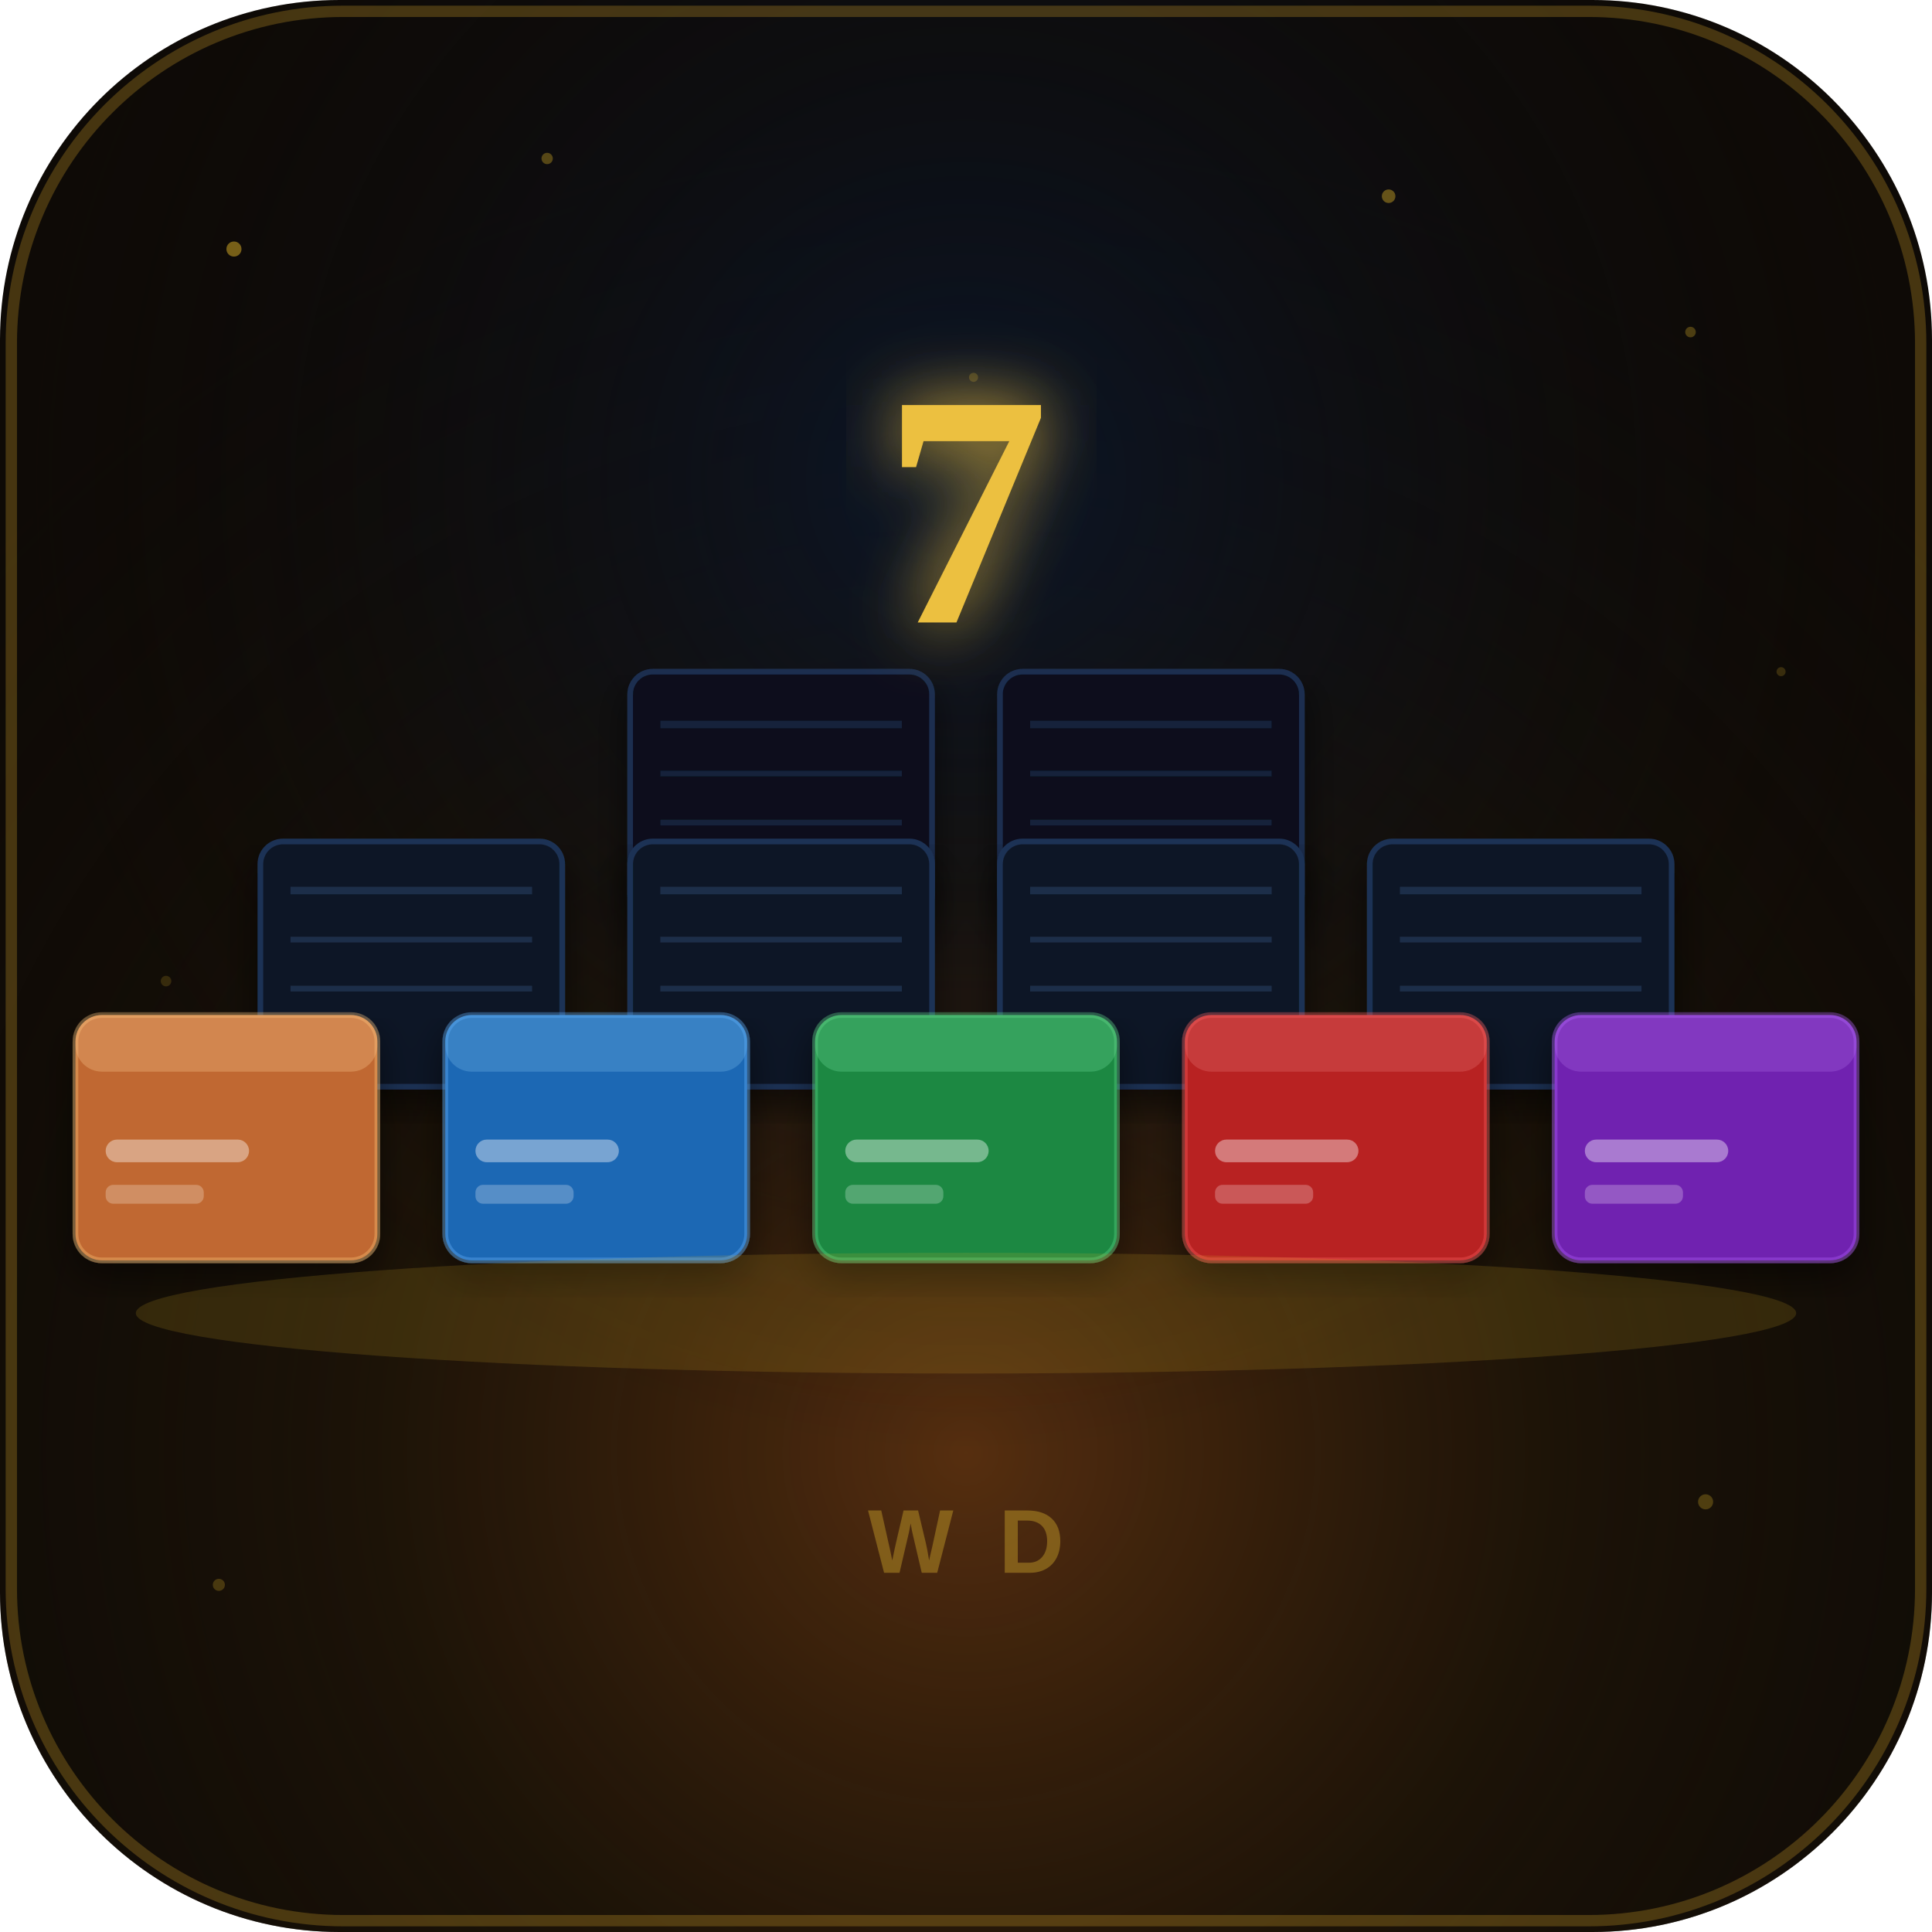
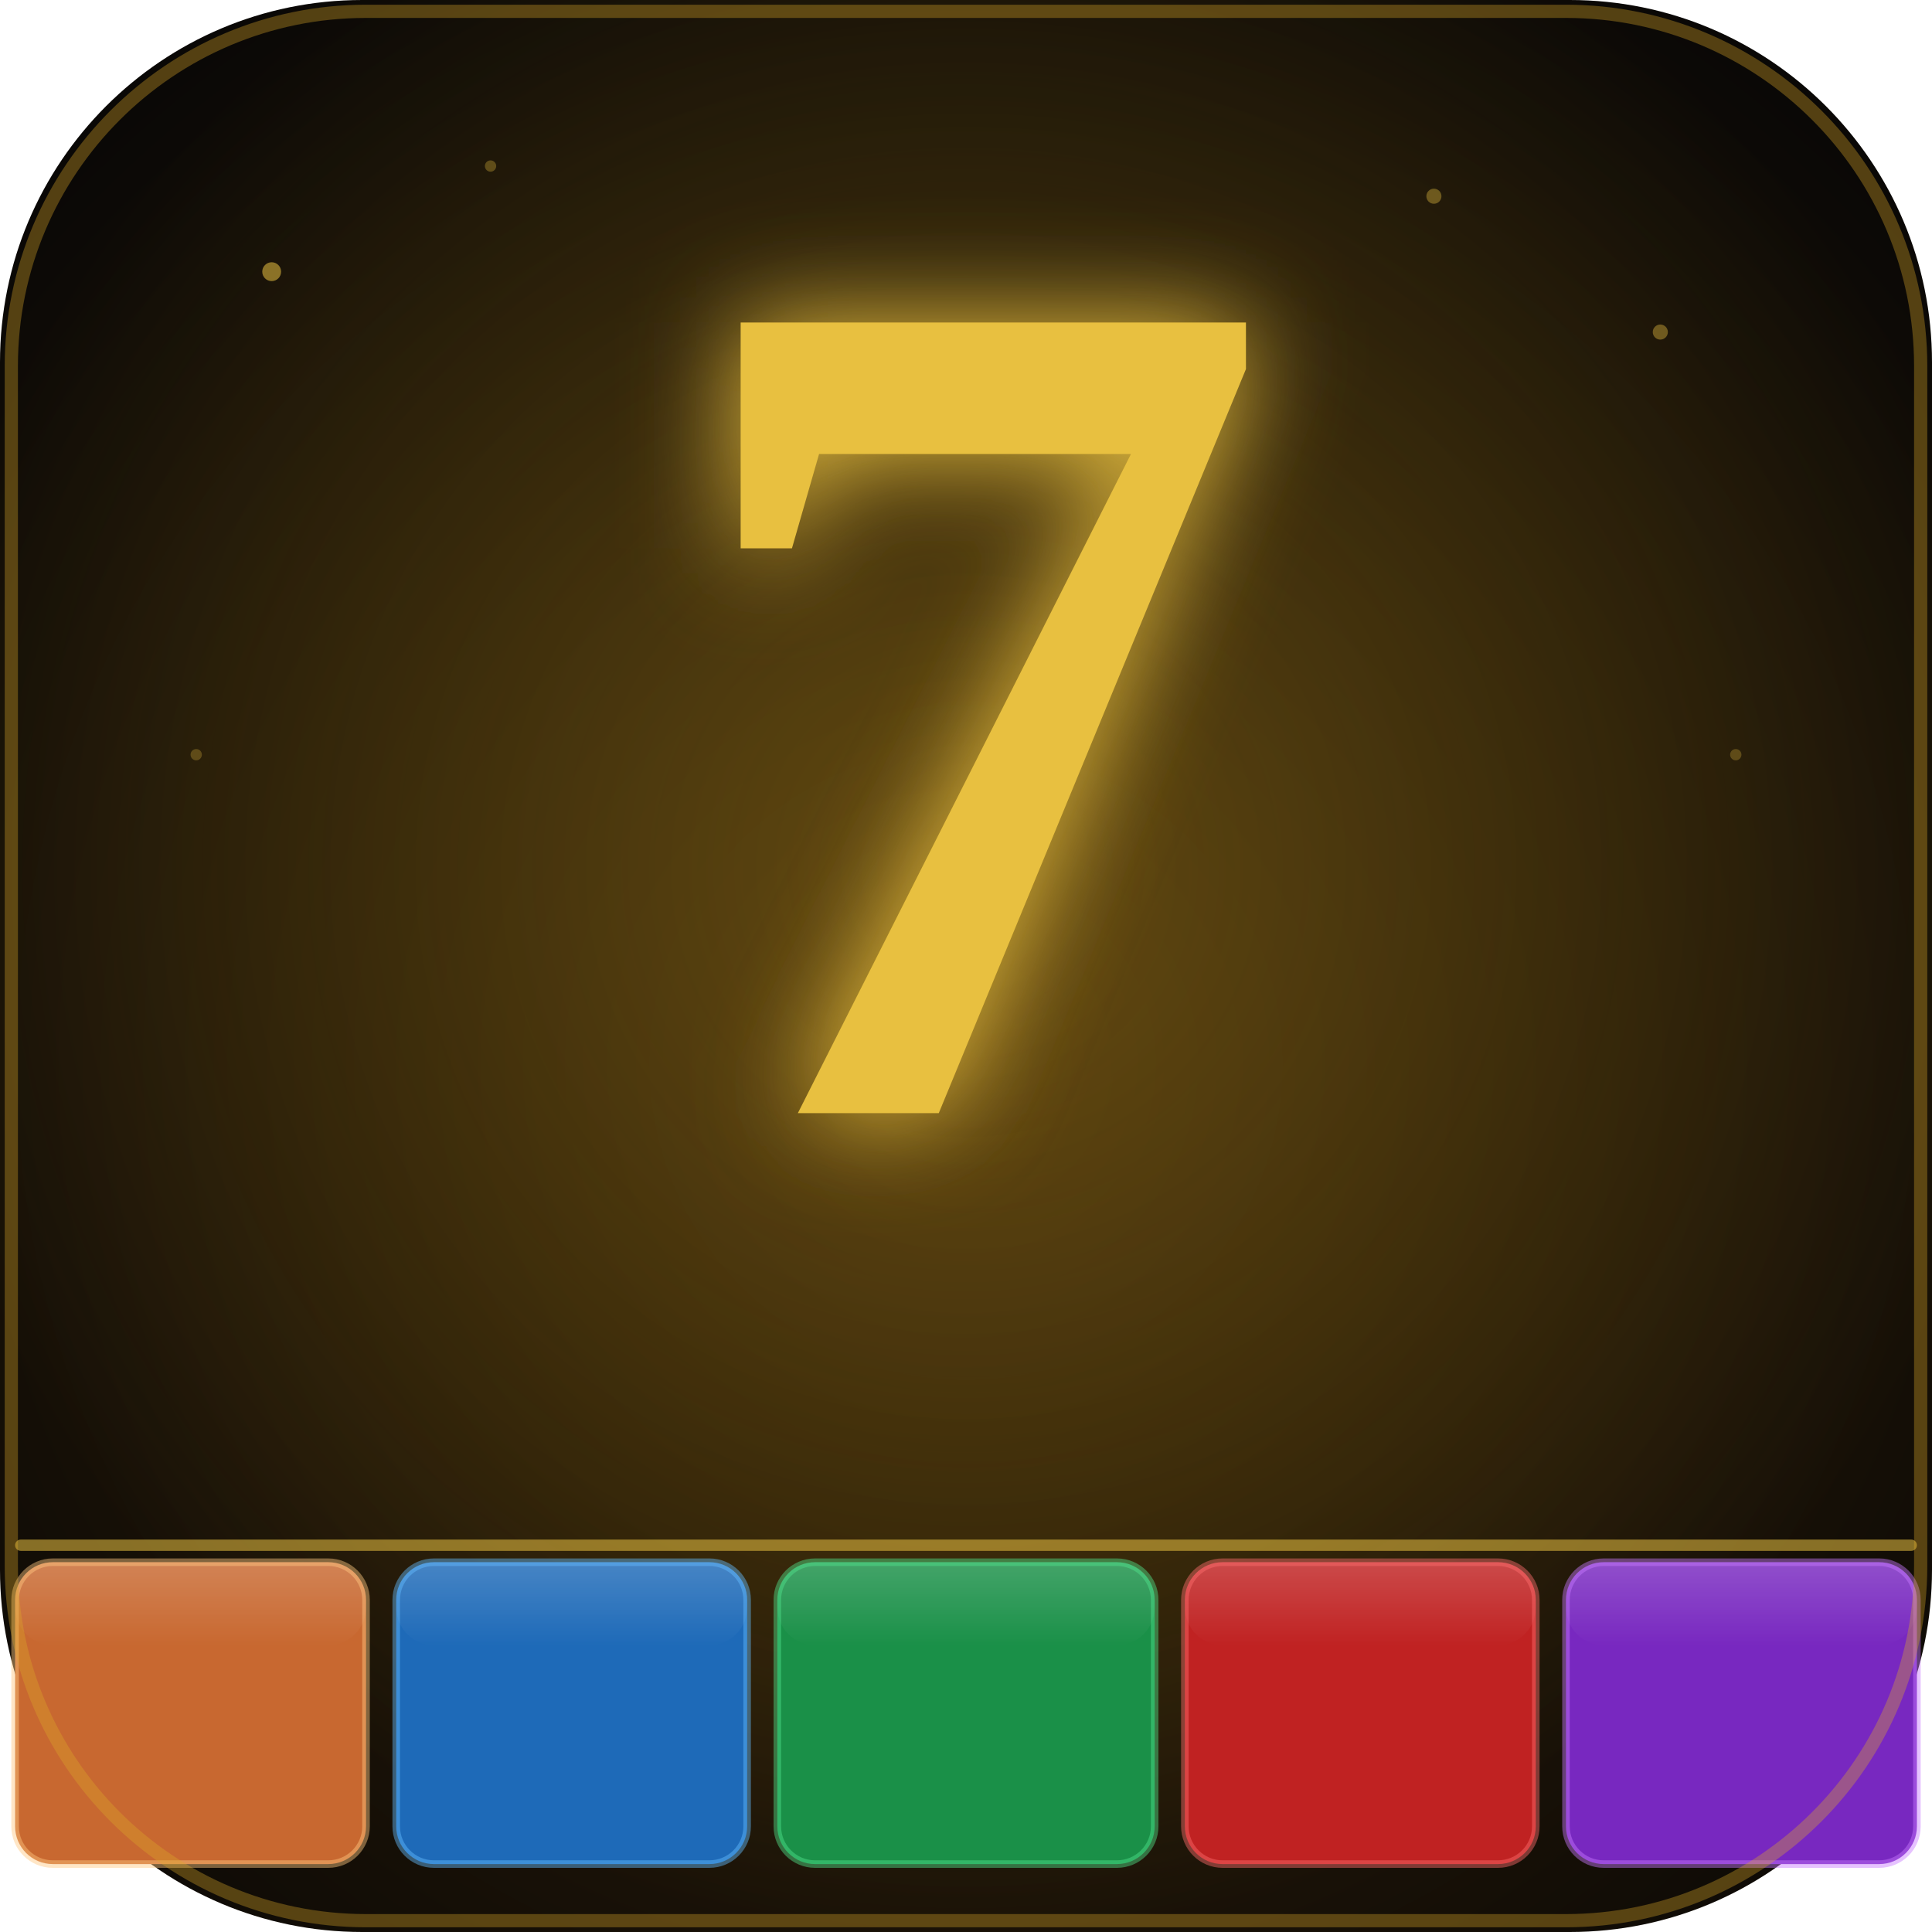
<svg xmlns="http://www.w3.org/2000/svg" viewBox="0 0 512 512">
  <defs>
-     <radialGradient id="bg" cx="50%" cy="75%" r="70%">
-       <stop offset="0%" stop-color="#5a3010" stop-opacity=".95" />
-       <stop offset="45%" stop-color="#241808" stop-opacity=".60" />
-       <stop offset="100%" stop-color="#0e0a06" stop-opacity="0" />
+     <radialGradient id="bg" cx="50%" cy="55%" r="65%">
+       <stop offset="0%" stop-color="#3a2608" stop-opacity="1" />
+       <stop offset="100%" stop-color="#0a0806" stop-opacity="1" />
    </radialGradient>
-     <radialGradient id="top-glow" cx="50%" cy="25%" r="50%">
-       <stop offset="0%" stop-color="#0a1830" stop-opacity=".80" />
-       <stop offset="100%" stop-color="#0e0a06" stop-opacity="0" />
+     <radialGradient id="glow7" cx="50%" cy="45%" r="55%">
+       <stop offset="0%" stop-color="#e0b428" stop-opacity=".28" />
+       <stop offset="100%" stop-color="#e0b428" stop-opacity="0" />
    </radialGradient>
-     <linearGradient id="gl" x1="0%" y1="0%" x2="100%" y2="0%">
-       <stop offset="0%" stop-color="#e0b428" stop-opacity="0" />
-       <stop offset="30%" stop-color="#e0b428" stop-opacity=".90" />
-       <stop offset="70%" stop-color="#e0b428" stop-opacity=".90" />
-       <stop offset="100%" stop-color="#e0b428" stop-opacity="0" />
-     </linearGradient>
-     <filter id="cardshadow" x="-5%" y="-5%" width="115%" height="120%">
-       <feDropShadow dx="0" dy="4" stdDeviation="5" flood-color="#000" flood-opacity=".55" />
-     </filter>
-     <filter id="glow7" x="-40%" y="-40%" width="180%" height="180%">
-       <feGaussianBlur stdDeviation="9" result="b" />
+     <filter id="f7" x="-30%" y="-30%" width="160%" height="160%">
+       <feGaussianBlur stdDeviation="14" result="b" />
      <feMerge>
        <feMergeNode in="b" />
        <feMergeNode in="SourceGraphic" />
      </feMerge>
    </filter>
+     <linearGradient id="stripe" x1="0%" y1="0%" x2="0%" y2="100%">
+       <stop offset="0%" stop-color="rgba(255,255,255,.18)" />
+       <stop offset="100%" stop-color="rgba(255,255,255,0)" />
+     </linearGradient>
  </defs>
-   <rect width="512" height="512" rx="90" fill="#0e0a06" />
-   <rect width="512" height="512" rx="90" fill="url(#bg)" />
-   <rect width="512" height="512" rx="90" fill="url(#top-glow)" />
-   <circle cx="62" cy="66" r="2.0" fill="#e0b428" opacity=".50" />
-   <circle cx="145" cy="42" r="1.5" fill="#e0b428" opacity=".35" />
-   <circle cx="368" cy="52" r="1.8" fill="#e0b428" opacity=".42" />
-   <circle cx="448" cy="88" r="1.4" fill="#e0b428" opacity=".30" />
-   <circle cx="58" cy="420" r="1.6" fill="#e0b428" opacity=".25" />
-   <circle cx="452" cy="398" r="2.0" fill="#e0b428" opacity=".28" />
-   <circle cx="472" cy="178" r="1.2" fill="#e0b428" opacity=".20" />
-   <circle cx="44" cy="260" r="1.4" fill="#e0b428" opacity=".18" />
-   <circle cx="258" cy="100" r="1.2" fill="#e0b428" opacity=".22" />
-   <g filter="url(#cardshadow)">
-     <rect x="167" y="178" width="80" height="65" rx="6" fill="#080e1c" />
-     <rect x="265" y="178" width="80" height="65" rx="6" fill="#080e1c" />
-     <line x1="175" y1="192" x2="239" y2="192" stroke="#12213a" stroke-width="2" />
-     <line x1="175" y1="205" x2="239" y2="205" stroke="#12213a" stroke-width="1.5" />
-     <line x1="175" y1="218" x2="239" y2="218" stroke="#12213a" stroke-width="1.5" />
-     <line x1="273" y1="192" x2="337" y2="192" stroke="#12213a" stroke-width="2" />
-     <line x1="273" y1="205" x2="337" y2="205" stroke="#12213a" stroke-width="1.5" />
-     <line x1="273" y1="218" x2="337" y2="218" stroke="#12213a" stroke-width="1.5" />
-     <rect x="167" y="178" width="80" height="65" rx="6" fill="none" stroke="#1a2e50" stroke-width="1.5" />
-     <rect x="265" y="178" width="80" height="65" rx="6" fill="none" stroke="#1a2e50" stroke-width="1.5" />
+   <rect width="512" height="512" rx="96" fill="url(#bg)" />
+   <rect width="512" height="512" rx="96" fill="url(#glow7)" />
+   <circle cx="72" cy="72" r="2.5" fill="#e8c040" opacity=".55" />
+   <circle cx="440" cy="88" r="2" fill="#e8c040" opacity=".40" />
+   <circle cx="460" cy="200" r="1.5" fill="#e8c040" opacity=".28" />
+   <circle cx="52" cy="200" r="1.5" fill="#e8c040" opacity=".28" />
+   <circle cx="130" cy="44" r="1.5" fill="#e8c040" opacity=".32" />
+   <circle cx="380" cy="52" r="2" fill="#e8c040" opacity=".38" />
+   <g filter="url(#f7)">
+     <text x="258" y="295" font-family="Georgia,'Times New Roman',serif" font-size="320" font-weight="900" fill="#e8c040" text-anchor="middle" dominant-baseline="alphabetic">7</text>
  </g>
-   <g filter="url(#cardshadow)">
-     <rect x="69" y="223" width="80" height="65" rx="6" fill="#0e1828" />
-     <rect x="167" y="223" width="80" height="65" rx="6" fill="#0e1828" />
-     <rect x="265" y="223" width="80" height="65" rx="6" fill="#0e1828" />
-     <rect x="363" y="223" width="80" height="65" rx="6" fill="#0e1828" />
-     <line x1="77" y1="236" x2="141" y2="236" stroke="#1c2e48" stroke-width="2" />
-     <line x1="77" y1="249" x2="141" y2="249" stroke="#1c2e48" stroke-width="1.5" />
-     <line x1="77" y1="262" x2="141" y2="262" stroke="#1c2e48" stroke-width="1.5" />
-     <line x1="175" y1="236" x2="239" y2="236" stroke="#1c2e48" stroke-width="2" />
-     <line x1="175" y1="249" x2="239" y2="249" stroke="#1c2e48" stroke-width="1.5" />
-     <line x1="175" y1="262" x2="239" y2="262" stroke="#1c2e48" stroke-width="1.5" />
-     <line x1="273" y1="236" x2="337" y2="236" stroke="#1c2e48" stroke-width="2" />
-     <line x1="273" y1="249" x2="337" y2="249" stroke="#1c2e48" stroke-width="1.5" />
-     <line x1="273" y1="262" x2="337" y2="262" stroke="#1c2e48" stroke-width="1.5" />
-     <line x1="371" y1="236" x2="435" y2="236" stroke="#1c2e48" stroke-width="2" />
-     <line x1="371" y1="249" x2="435" y2="249" stroke="#1c2e48" stroke-width="1.5" />
-     <line x1="371" y1="262" x2="435" y2="262" stroke="#1c2e48" stroke-width="1.5" />
-     <rect x="69" y="223" width="80" height="65" rx="6" fill="none" stroke="#1e3254" stroke-width="1.5" />
-     <rect x="167" y="223" width="80" height="65" rx="6" fill="none" stroke="#1e3254" stroke-width="1.5" />
-     <rect x="265" y="223" width="80" height="65" rx="6" fill="none" stroke="#1e3254" stroke-width="1.5" />
-     <rect x="363" y="223" width="80" height="65" rx="6" fill="none" stroke="#1e3254" stroke-width="1.5" />
-   </g>
-   <g filter="url(#cardshadow)">
-     <rect x="20" y="269" width="80" height="65" rx="7" fill="#c06830" />
-     <rect x="20" y="269" width="80" height="15" rx="7" fill="rgba(255,210,160,.28)" />
-     <rect x="28" y="302" width="38" height="6" rx="3" fill="rgba(255,255,255,.40)" />
-     <rect x="28" y="314" width="26" height="5" rx="2" fill="rgba(255,255,255,.25)" />
-     <rect x="20" y="269" width="80" height="65" rx="7" fill="none" stroke="rgba(255,200,130,.35)" stroke-width="1.5" />
-     <rect x="118" y="269" width="80" height="65" rx="7" fill="#1e68b4" />
-     <rect x="118" y="269" width="80" height="15" rx="7" fill="rgba(150,220,255,.22)" />
-     <rect x="126" y="302" width="38" height="6" rx="3" fill="rgba(255,255,255,.40)" />
-     <rect x="126" y="314" width="26" height="5" rx="2" fill="rgba(255,255,255,.25)" />
-     <rect x="118" y="269" width="80" height="65" rx="7" fill="none" stroke="rgba(100,180,255,.35)" stroke-width="1.5" />
-     <rect x="216" y="269" width="80" height="65" rx="7" fill="#1a8842" />
-     <rect x="216" y="269" width="80" height="15" rx="7" fill="rgba(150,255,190,.22)" />
-     <rect x="224" y="302" width="38" height="6" rx="3" fill="rgba(255,255,255,.40)" />
-     <rect x="224" y="314" width="26" height="5" rx="2" fill="rgba(255,255,255,.25)" />
-     <rect x="216" y="269" width="80" height="65" rx="7" fill="none" stroke="rgba(100,220,140,.35)" stroke-width="1.5" />
-     <rect x="314" y="269" width="80" height="65" rx="7" fill="#b82222" />
-     <rect x="314" y="269" width="80" height="15" rx="7" fill="rgba(255,160,160,.20)" />
-     <rect x="322" y="302" width="38" height="6" rx="3" fill="rgba(255,255,255,.40)" />
-     <rect x="322" y="314" width="26" height="5" rx="2" fill="rgba(255,255,255,.25)" />
-     <rect x="314" y="269" width="80" height="65" rx="7" fill="none" stroke="rgba(255,100,100,.35)" stroke-width="1.5" />
-     <rect x="412" y="269" width="80" height="65" rx="7" fill="#7022b0" />
-     <rect x="412" y="269" width="80" height="15" rx="7" fill="rgba(200,150,255,.20)" />
-     <rect x="420" y="302" width="38" height="6" rx="3" fill="rgba(255,255,255,.40)" />
-     <rect x="420" y="314" width="26" height="5" rx="2" fill="rgba(255,255,255,.25)" />
-     <rect x="412" y="269" width="80" height="65" rx="7" fill="none" stroke="rgba(180,100,255,.35)" stroke-width="1.5" />
-   </g>
-   <ellipse cx="256" cy="348" rx="220" ry="16" fill="#e0b428" opacity=".16" />
-   <line x1="40" y1="350" x2="472" y2="350" stroke="url(#gl)" stroke-width="2.5" />
-   <g filter="url(#glow7)">
-     <text x="256" y="140" font-family="Georgia,'Times New Roman',serif" font-size="88" font-weight="900" fill="#ecc040" text-anchor="middle" dominant-baseline="middle">7</text>
-   </g>
-   <text x="256" y="410" font-family="'Arial Narrow',Arial,sans-serif" font-size="24" font-weight="700" fill="rgba(200,160,40,.45)" text-anchor="middle" dominant-baseline="middle" letter-spacing="12">WD</text>
-   <rect x="3" y="3" width="506" height="506" rx="88" fill="none" stroke="rgba(200,155,40,.30)" stroke-width="3" />
+   <rect x="4" y="414" width="93" height="80" rx="10" fill="#c86830" />
+   <rect x="4" y="414" width="93" height="22" rx="10" fill="url(#stripe)" />
+   <rect x="4" y="414" width="93" height="80" rx="10" fill="none" stroke="rgba(255,200,130,.45)" stroke-width="2" />
+   <rect x="105" y="414" width="93" height="80" rx="10" fill="#1e6ab8" />
+   <rect x="105" y="414" width="93" height="22" rx="10" fill="url(#stripe)" />
+   <rect x="105" y="414" width="93" height="80" rx="10" fill="none" stroke="rgba(100,190,255,.45)" stroke-width="2" />
+   <rect x="206" y="414" width="100" height="80" rx="10" fill="#1a9048" />
+   <rect x="206" y="414" width="100" height="22" rx="10" fill="url(#stripe)" />
+   <rect x="206" y="414" width="100" height="80" rx="10" fill="none" stroke="rgba(80,230,140,.45)" stroke-width="2" />
+   <rect x="314" y="414" width="93" height="80" rx="10" fill="#c02222" />
+   <rect x="314" y="414" width="93" height="22" rx="10" fill="url(#stripe)" />
+   <rect x="314" y="414" width="93" height="80" rx="10" fill="none" stroke="rgba(255,110,110,.45)" stroke-width="2" />
+   <rect x="415" y="414" width="93" height="80" rx="10" fill="#7828c0" />
+   <rect x="415" y="414" width="93" height="22" rx="10" fill="url(#stripe)" />
+   <rect x="415" y="414" width="93" height="80" rx="10" fill="none" stroke="rgba(200,120,255,.45)" stroke-width="2" />
+   <rect x="4" y="408" width="504" height="3" rx="1.5" fill="#e8c040" opacity=".55" />
+   <rect x="3" y="3" width="506" height="506" rx="94" fill="none" stroke="rgba(220,170,40,.35)" stroke-width="3.5" />
</svg>
